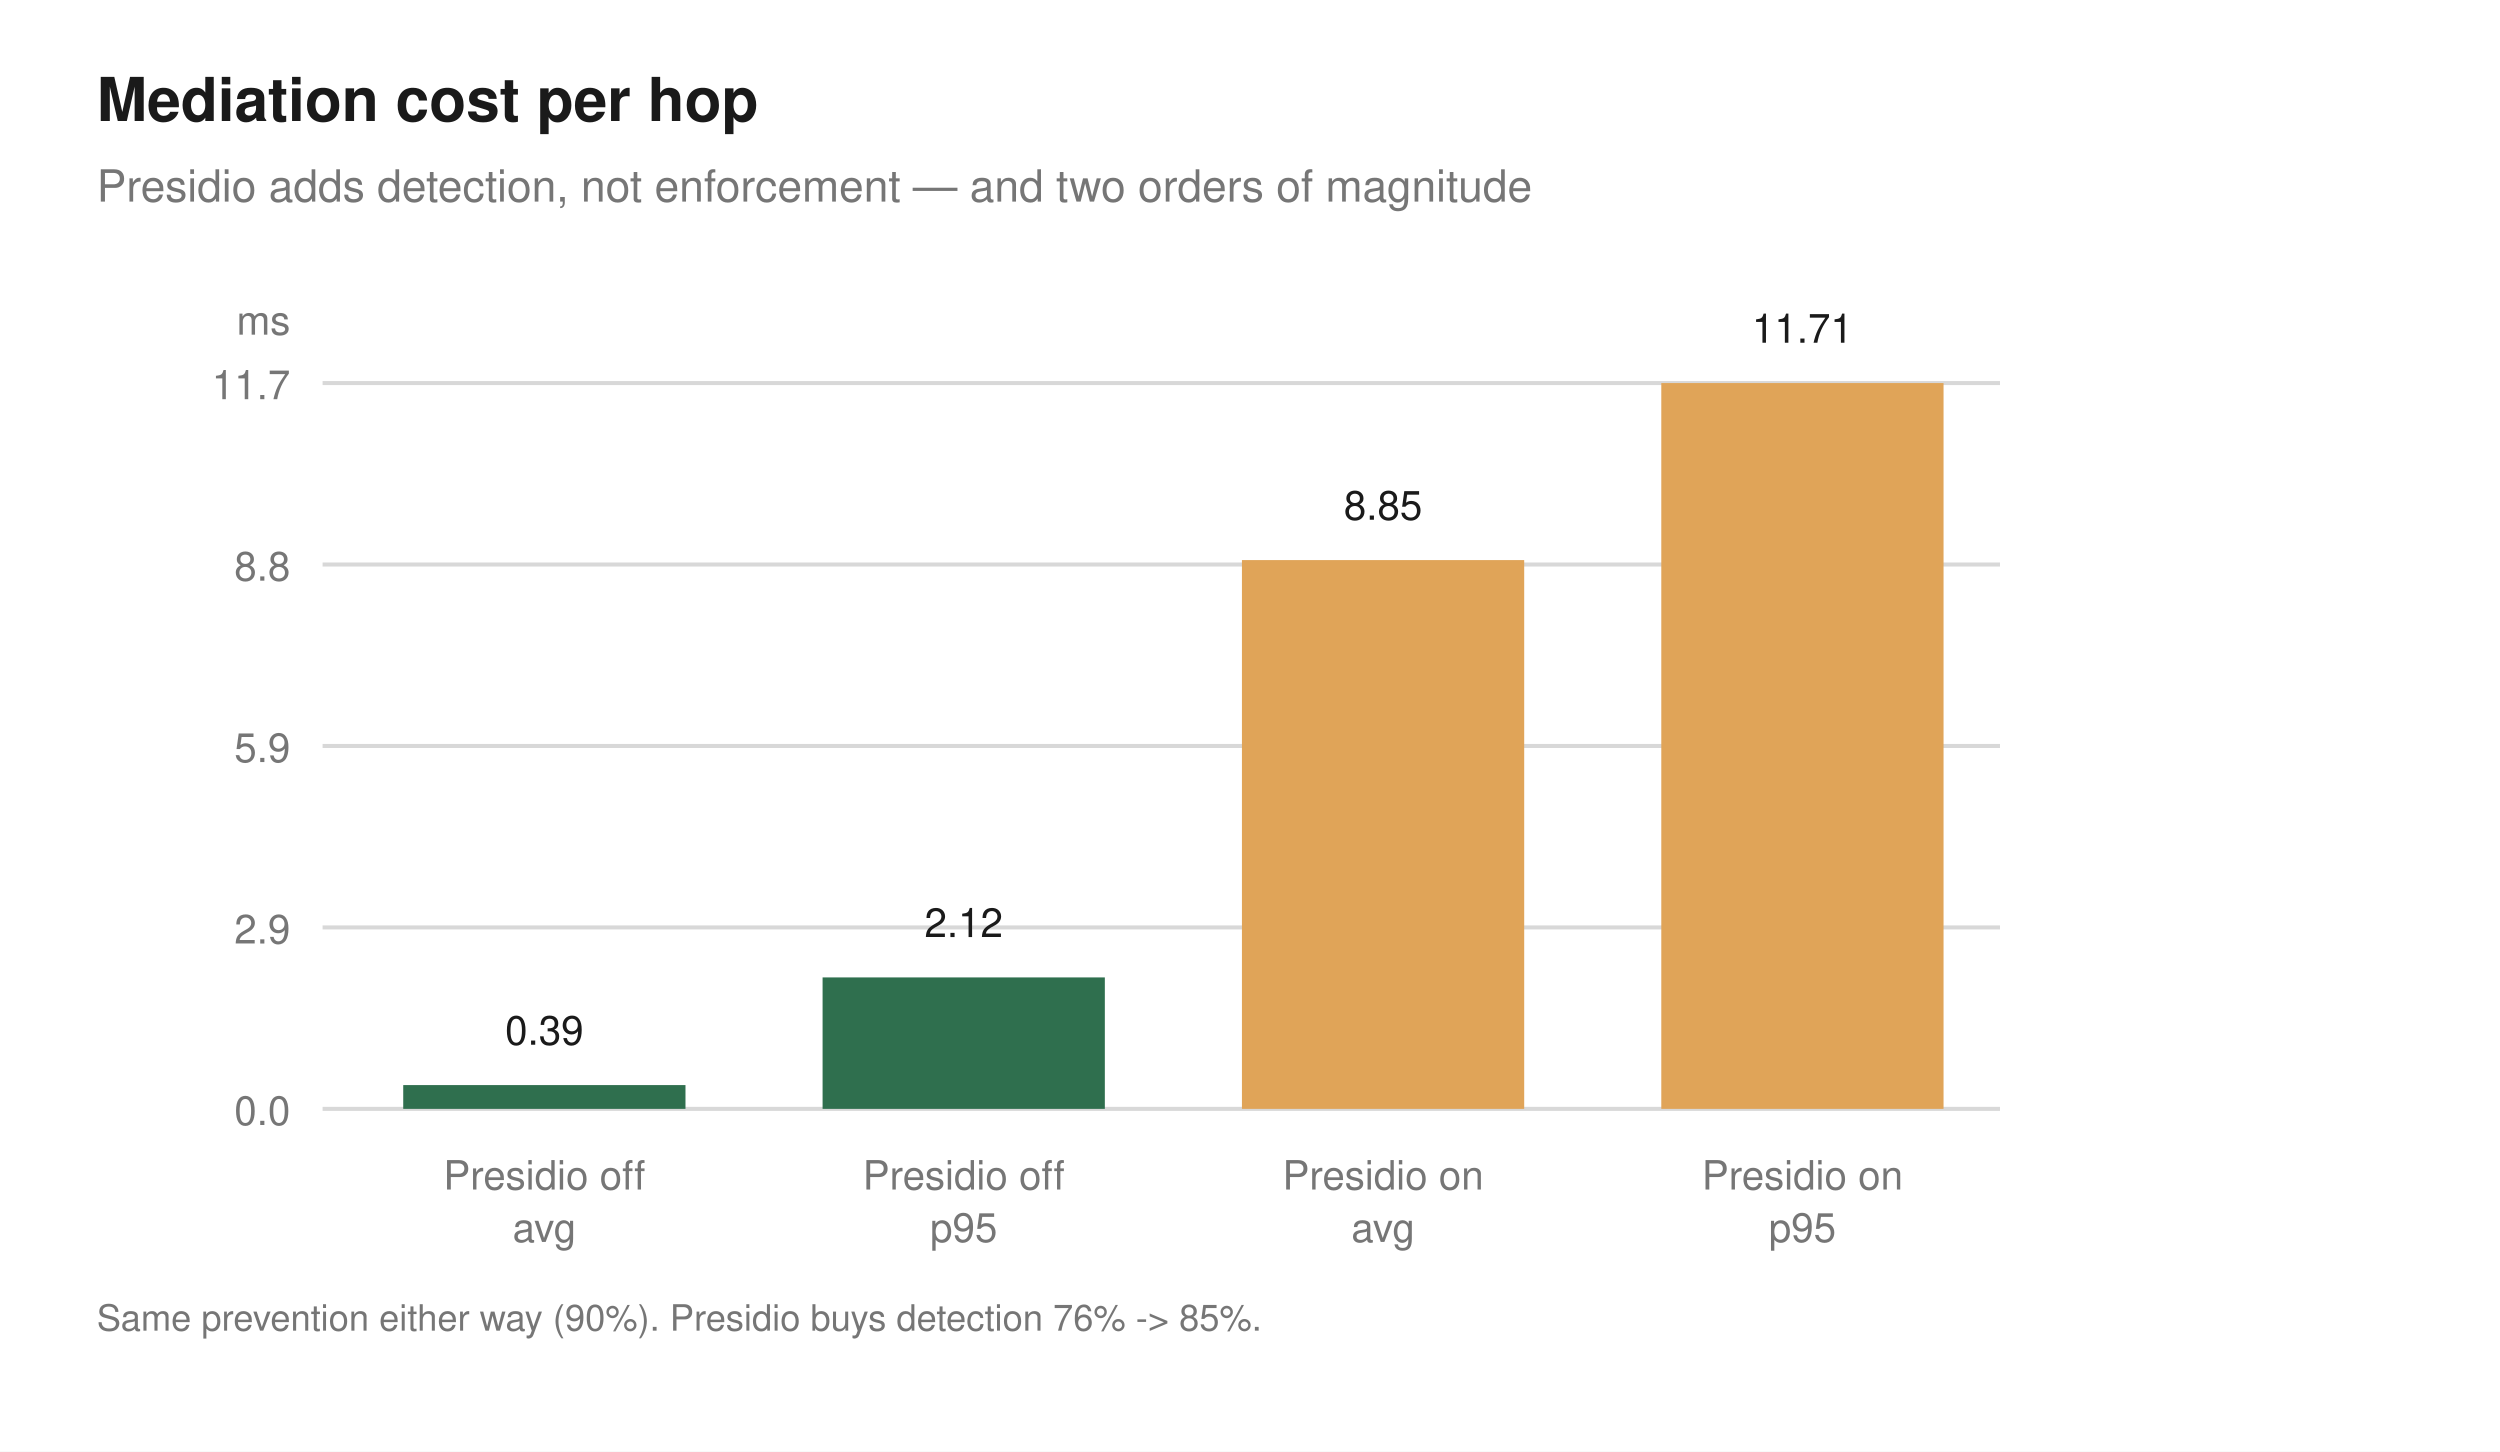
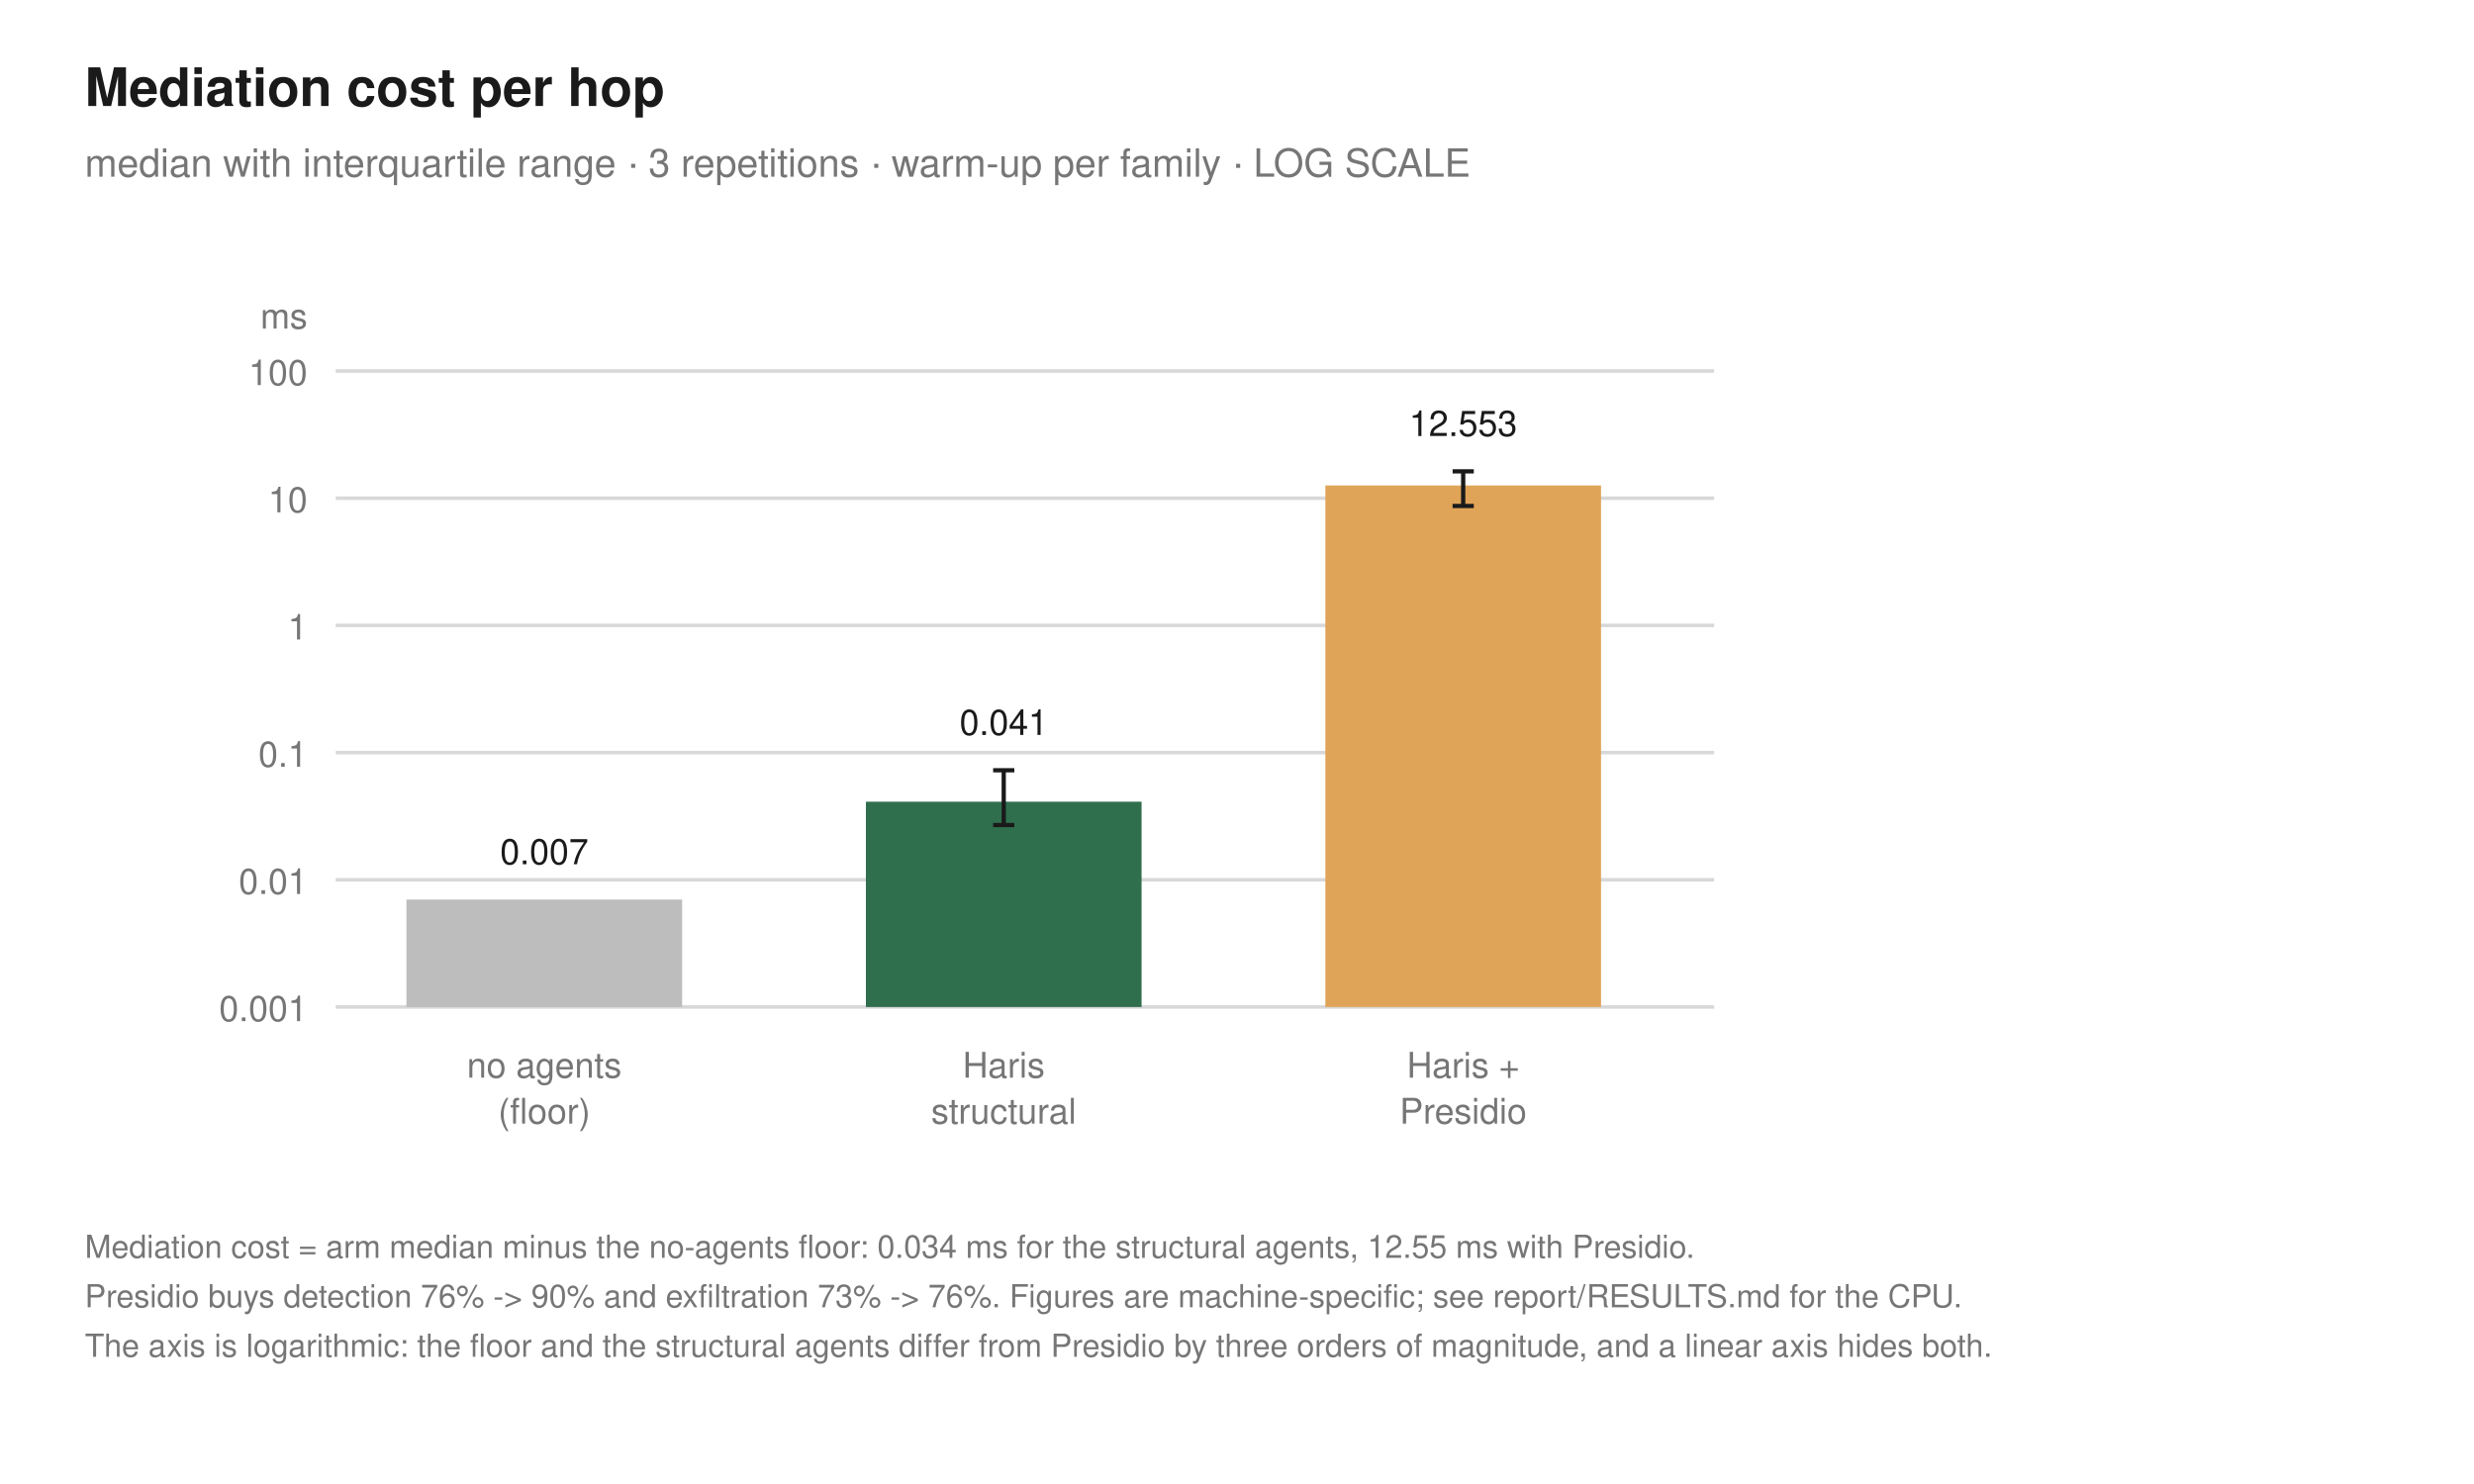
- <svg xmlns="http://www.w3.org/2000/svg" width="620" height="360" viewBox="0 0 620 360">
-   <rect width="620" height="360" fill="white" />
+ <svg xmlns="http://www.w3.org/2000/svg" width="700" height="420" viewBox="0 0 700 420">
+   <rect width="700" height="420" fill="white" />
  <text x="24.0" y="30.0" font-family="Helvetica, Arial, sans-serif" font-size="15" font-weight="600" fill="#1a1a1a" text-anchor="start">Mediation cost per hop</text>
-   <text x="24.0" y="50.0" font-family="Helvetica, Arial, sans-serif" font-size="11" font-weight="400" fill="#767676" text-anchor="start">Presidio adds detection, not enforcement — and two orders of magnitude</text>
-   <line x1="80.0" y1="275.0" x2="496.0" y2="275.0" stroke="#d8d8d8" stroke-width="1.0" />
-   <text x="72.0" y="279.0" font-family="Helvetica, Arial, sans-serif" font-size="10" font-weight="400" fill="#767676" text-anchor="end">0.0</text>
-   <line x1="80.0" y1="230.0" x2="496.0" y2="230.0" stroke="#d8d8d8" stroke-width="1.0" />
-   <text x="72.0" y="234.0" font-family="Helvetica, Arial, sans-serif" font-size="10" font-weight="400" fill="#767676" text-anchor="end">2.9</text>
-   <line x1="80.0" y1="185.0" x2="496.0" y2="185.0" stroke="#d8d8d8" stroke-width="1.0" />
-   <text x="72.0" y="189.0" font-family="Helvetica, Arial, sans-serif" font-size="10" font-weight="400" fill="#767676" text-anchor="end">5.9</text>
-   <line x1="80.0" y1="140.0" x2="496.0" y2="140.0" stroke="#d8d8d8" stroke-width="1.0" />
-   <text x="72.0" y="144.0" font-family="Helvetica, Arial, sans-serif" font-size="10" font-weight="400" fill="#767676" text-anchor="end">8.8</text>
-   <line x1="80.0" y1="95.0" x2="496.0" y2="95.0" stroke="#d8d8d8" stroke-width="1.0" />
-   <text x="72.0" y="99.0" font-family="Helvetica, Arial, sans-serif" font-size="10" font-weight="400" fill="#767676" text-anchor="end">11.7</text>
-   <text x="72.0" y="83.0" font-family="Helvetica, Arial, sans-serif" font-size="10" font-weight="400" fill="#767676" text-anchor="end">ms</text>
-   <rect x="100.0" y="269.1" width="70.0" height="5.9" fill="#2f6f4e" opacity="1.0" />
-   <text x="135.0" y="259.1" font-family="Helvetica, Arial, sans-serif" font-size="10" font-weight="400" fill="#1a1a1a" text-anchor="middle">0.39</text>
-   <text x="135.0" y="295.0" font-family="Helvetica, Arial, sans-serif" font-size="10" font-weight="400" fill="#767676" text-anchor="middle">Presidio off</text>
-   <text x="135.0" y="308.0" font-family="Helvetica, Arial, sans-serif" font-size="10" font-weight="400" fill="#767676" text-anchor="middle">avg</text>
-   <rect x="204.0" y="242.4" width="70.0" height="32.6" fill="#2f6f4e" opacity="1.0" />
-   <text x="239.0" y="232.4" font-family="Helvetica, Arial, sans-serif" font-size="10" font-weight="400" fill="#1a1a1a" text-anchor="middle">2.12</text>
-   <text x="239.0" y="295.0" font-family="Helvetica, Arial, sans-serif" font-size="10" font-weight="400" fill="#767676" text-anchor="middle">Presidio off</text>
-   <text x="239.0" y="308.0" font-family="Helvetica, Arial, sans-serif" font-size="10" font-weight="400" fill="#767676" text-anchor="middle">p95</text>
-   <rect x="308.0" y="138.9" width="70.0" height="136.1" fill="#e0a458" opacity="1.0" />
-   <text x="343.0" y="128.9" font-family="Helvetica, Arial, sans-serif" font-size="10" font-weight="400" fill="#1a1a1a" text-anchor="middle">8.85</text>
-   <text x="343.0" y="295.0" font-family="Helvetica, Arial, sans-serif" font-size="10" font-weight="400" fill="#767676" text-anchor="middle">Presidio on</text>
-   <text x="343.0" y="308.0" font-family="Helvetica, Arial, sans-serif" font-size="10" font-weight="400" fill="#767676" text-anchor="middle">avg</text>
-   <rect x="412.0" y="95.0" width="70.0" height="180.0" fill="#e0a458" opacity="1.0" />
-   <text x="447.0" y="85.0" font-family="Helvetica, Arial, sans-serif" font-size="10" font-weight="400" fill="#1a1a1a" text-anchor="middle">11.71</text>
-   <text x="447.0" y="295.0" font-family="Helvetica, Arial, sans-serif" font-size="10" font-weight="400" fill="#767676" text-anchor="middle">Presidio on</text>
-   <text x="447.0" y="308.0" font-family="Helvetica, Arial, sans-serif" font-size="10" font-weight="400" fill="#767676" text-anchor="middle">p95</text>
-   <text x="24.0" y="330.0" font-family="Helvetica, Arial, sans-serif" font-size="9" font-weight="400" fill="#767676" text-anchor="start">Same prevention either way (90%). Presidio buys detection 76% -&gt; 85%.</text>
+   <text x="24.0" y="50.0" font-family="Helvetica, Arial, sans-serif" font-size="11" font-weight="400" fill="#767676" text-anchor="start">median with interquartile range · 3 repetitions · warm-up per family · LOG SCALE</text>
+   <line x1="95.0" y1="285.0" x2="485.0" y2="285.0" stroke="#d8d8d8" stroke-width="1.0" />
+   <text x="87.0" y="289.0" font-family="Helvetica, Arial, sans-serif" font-size="10" font-weight="400" fill="#767676" text-anchor="end">0.001</text>
+   <line x1="95.0" y1="249.0" x2="485.0" y2="249.0" stroke="#d8d8d8" stroke-width="1.0" />
+   <text x="87.0" y="253.0" font-family="Helvetica, Arial, sans-serif" font-size="10" font-weight="400" fill="#767676" text-anchor="end">0.01</text>
+   <line x1="95.0" y1="213.0" x2="485.0" y2="213.0" stroke="#d8d8d8" stroke-width="1.0" />
+   <text x="87.0" y="217.0" font-family="Helvetica, Arial, sans-serif" font-size="10" font-weight="400" fill="#767676" text-anchor="end">0.1</text>
+   <line x1="95.0" y1="177.0" x2="485.0" y2="177.0" stroke="#d8d8d8" stroke-width="1.0" />
+   <text x="87.0" y="181.0" font-family="Helvetica, Arial, sans-serif" font-size="10" font-weight="400" fill="#767676" text-anchor="end">1</text>
+   <line x1="95.0" y1="141.0" x2="485.0" y2="141.0" stroke="#d8d8d8" stroke-width="1.0" />
+   <text x="87.0" y="145.0" font-family="Helvetica, Arial, sans-serif" font-size="10" font-weight="400" fill="#767676" text-anchor="end">10</text>
+   <line x1="95.0" y1="105.0" x2="485.0" y2="105.0" stroke="#d8d8d8" stroke-width="1.0" />
+   <text x="87.0" y="109.0" font-family="Helvetica, Arial, sans-serif" font-size="10" font-weight="400" fill="#767676" text-anchor="end">100</text>
+   <text x="87.0" y="93.0" font-family="Helvetica, Arial, sans-serif" font-size="10" font-weight="400" fill="#767676" text-anchor="end">ms</text>
+   <rect x="115.0" y="254.6" width="78.0" height="30.4" fill="#bdbdbd" opacity="1.0" />
+   <text x="154.0" y="244.6" font-family="Helvetica, Arial, sans-serif" font-size="10" font-weight="400" fill="#1a1a1a" text-anchor="middle">0.007</text>
+   <text x="154.0" y="305.0" font-family="Helvetica, Arial, sans-serif" font-size="10" font-weight="400" fill="#767676" text-anchor="middle">no agents</text>
+   <text x="154.0" y="318.0" font-family="Helvetica, Arial, sans-serif" font-size="10" font-weight="400" fill="#767676" text-anchor="middle">(floor)</text>
+   <rect x="245.0" y="226.9" width="78.0" height="58.1" fill="#2f6f4e" opacity="1.0" />
+   <line x1="284.0" y1="233.5" x2="284.0" y2="218.0" stroke="#1a1a1a" stroke-width="1.2" />
+   <line x1="281.0" y1="233.5" x2="287.0" y2="233.5" stroke="#1a1a1a" stroke-width="1.2" />
+   <line x1="281.0" y1="218.0" x2="287.0" y2="218.0" stroke="#1a1a1a" stroke-width="1.2" />
+   <text x="284.0" y="208.0" font-family="Helvetica, Arial, sans-serif" font-size="10" font-weight="400" fill="#1a1a1a" text-anchor="middle">0.041</text>
+   <text x="284.0" y="305.0" font-family="Helvetica, Arial, sans-serif" font-size="10" font-weight="400" fill="#767676" text-anchor="middle">Haris</text>
+   <text x="284.0" y="318.0" font-family="Helvetica, Arial, sans-serif" font-size="10" font-weight="400" fill="#767676" text-anchor="middle">structural</text>
+   <rect x="375.0" y="137.4" width="78.0" height="147.6" fill="#e0a458" opacity="1.0" />
+   <line x1="414.0" y1="143.2" x2="414.0" y2="133.4" stroke="#1a1a1a" stroke-width="1.2" />
+   <line x1="411.0" y1="143.2" x2="417.0" y2="143.2" stroke="#1a1a1a" stroke-width="1.2" />
+   <line x1="411.0" y1="133.4" x2="417.0" y2="133.4" stroke="#1a1a1a" stroke-width="1.2" />
+   <text x="414.0" y="123.4" font-family="Helvetica, Arial, sans-serif" font-size="10" font-weight="400" fill="#1a1a1a" text-anchor="middle">12.553</text>
+   <text x="414.0" y="305.0" font-family="Helvetica, Arial, sans-serif" font-size="10" font-weight="400" fill="#767676" text-anchor="middle">Haris +</text>
+   <text x="414.0" y="318.0" font-family="Helvetica, Arial, sans-serif" font-size="10" font-weight="400" fill="#767676" text-anchor="middle">Presidio</text>
+   <text x="24.0" y="356.0" font-family="Helvetica, Arial, sans-serif" font-size="9" font-weight="400" fill="#767676" text-anchor="start">Mediation cost = arm median minus the no-agents floor: 0.034 ms for the structural agents, 12.55 ms with Presidio.</text>
+   <text x="24.0" y="370.0" font-family="Helvetica, Arial, sans-serif" font-size="9" font-weight="400" fill="#767676" text-anchor="start">Presidio buys detection 76% -&gt; 90% and exfiltration 73% -&gt; 76%. Figures are machine-specific; see report/RESULTS.md for the CPU.</text>
+   <text x="24.0" y="384.0" font-family="Helvetica, Arial, sans-serif" font-size="9" font-weight="400" fill="#767676" text-anchor="start">The axis is logarithmic: the floor and the structural agents differ from Presidio by three orders of magnitude, and a linear axis hides both.</text>
</svg>
